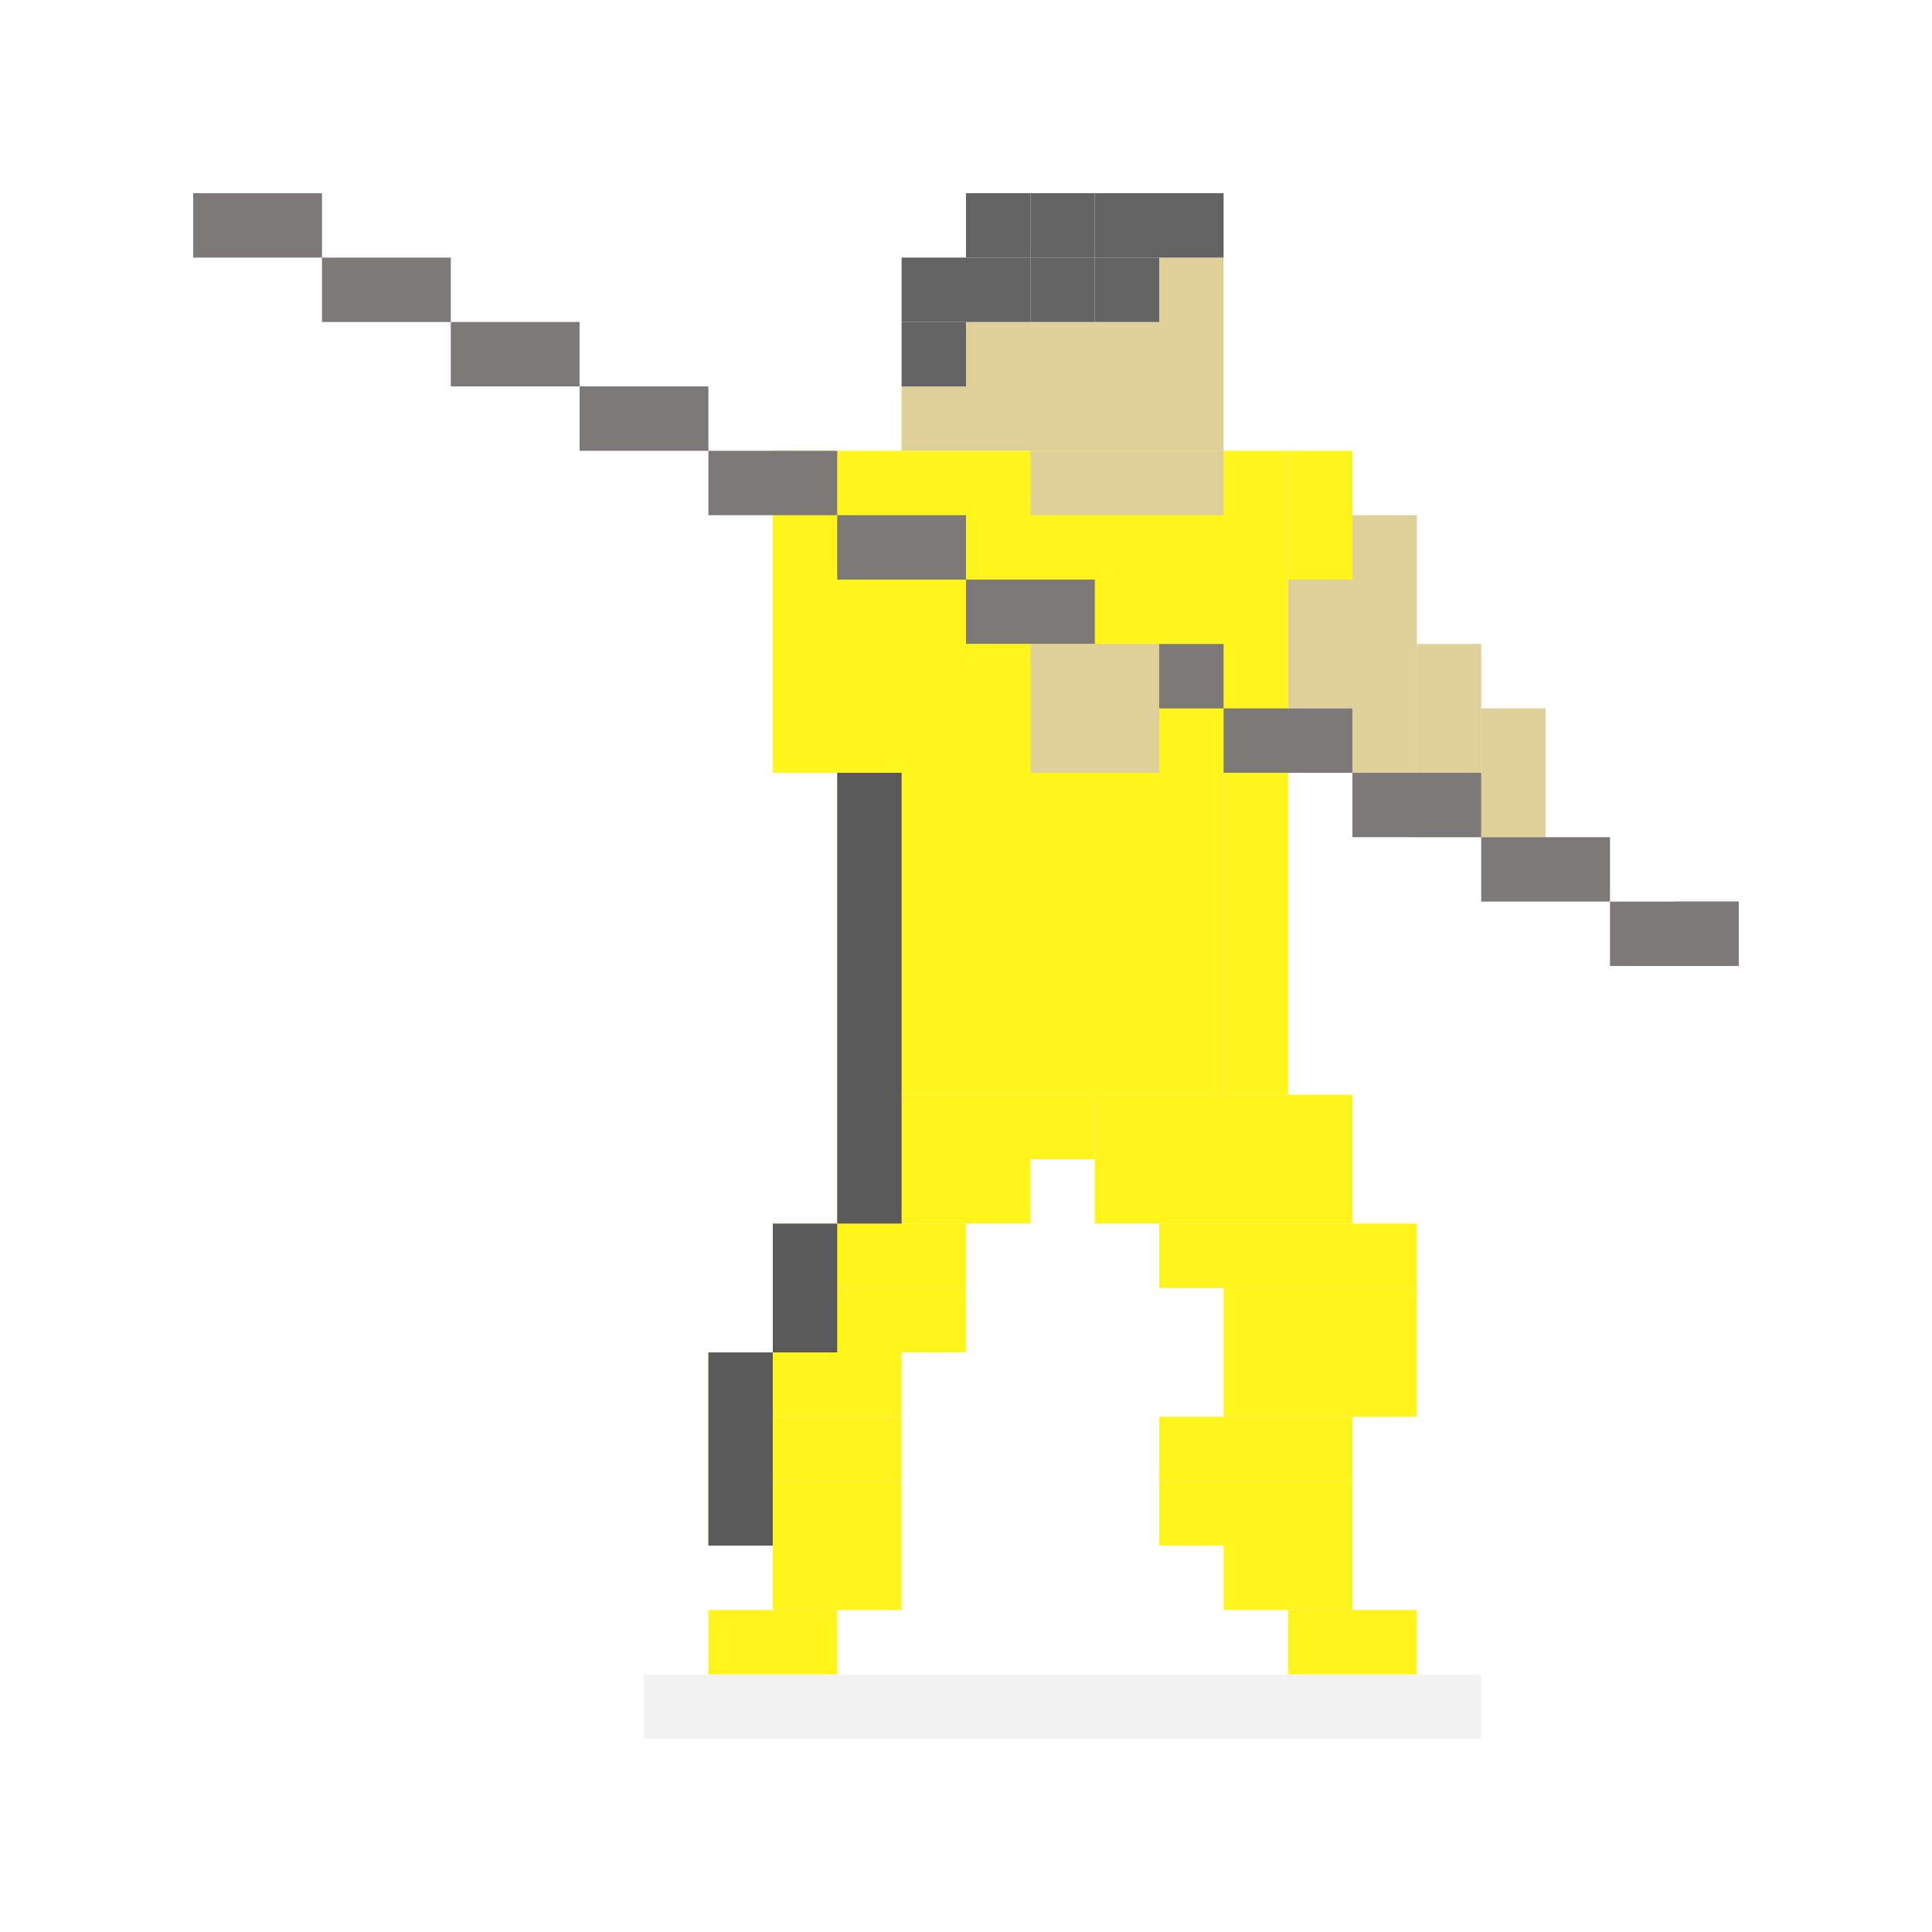
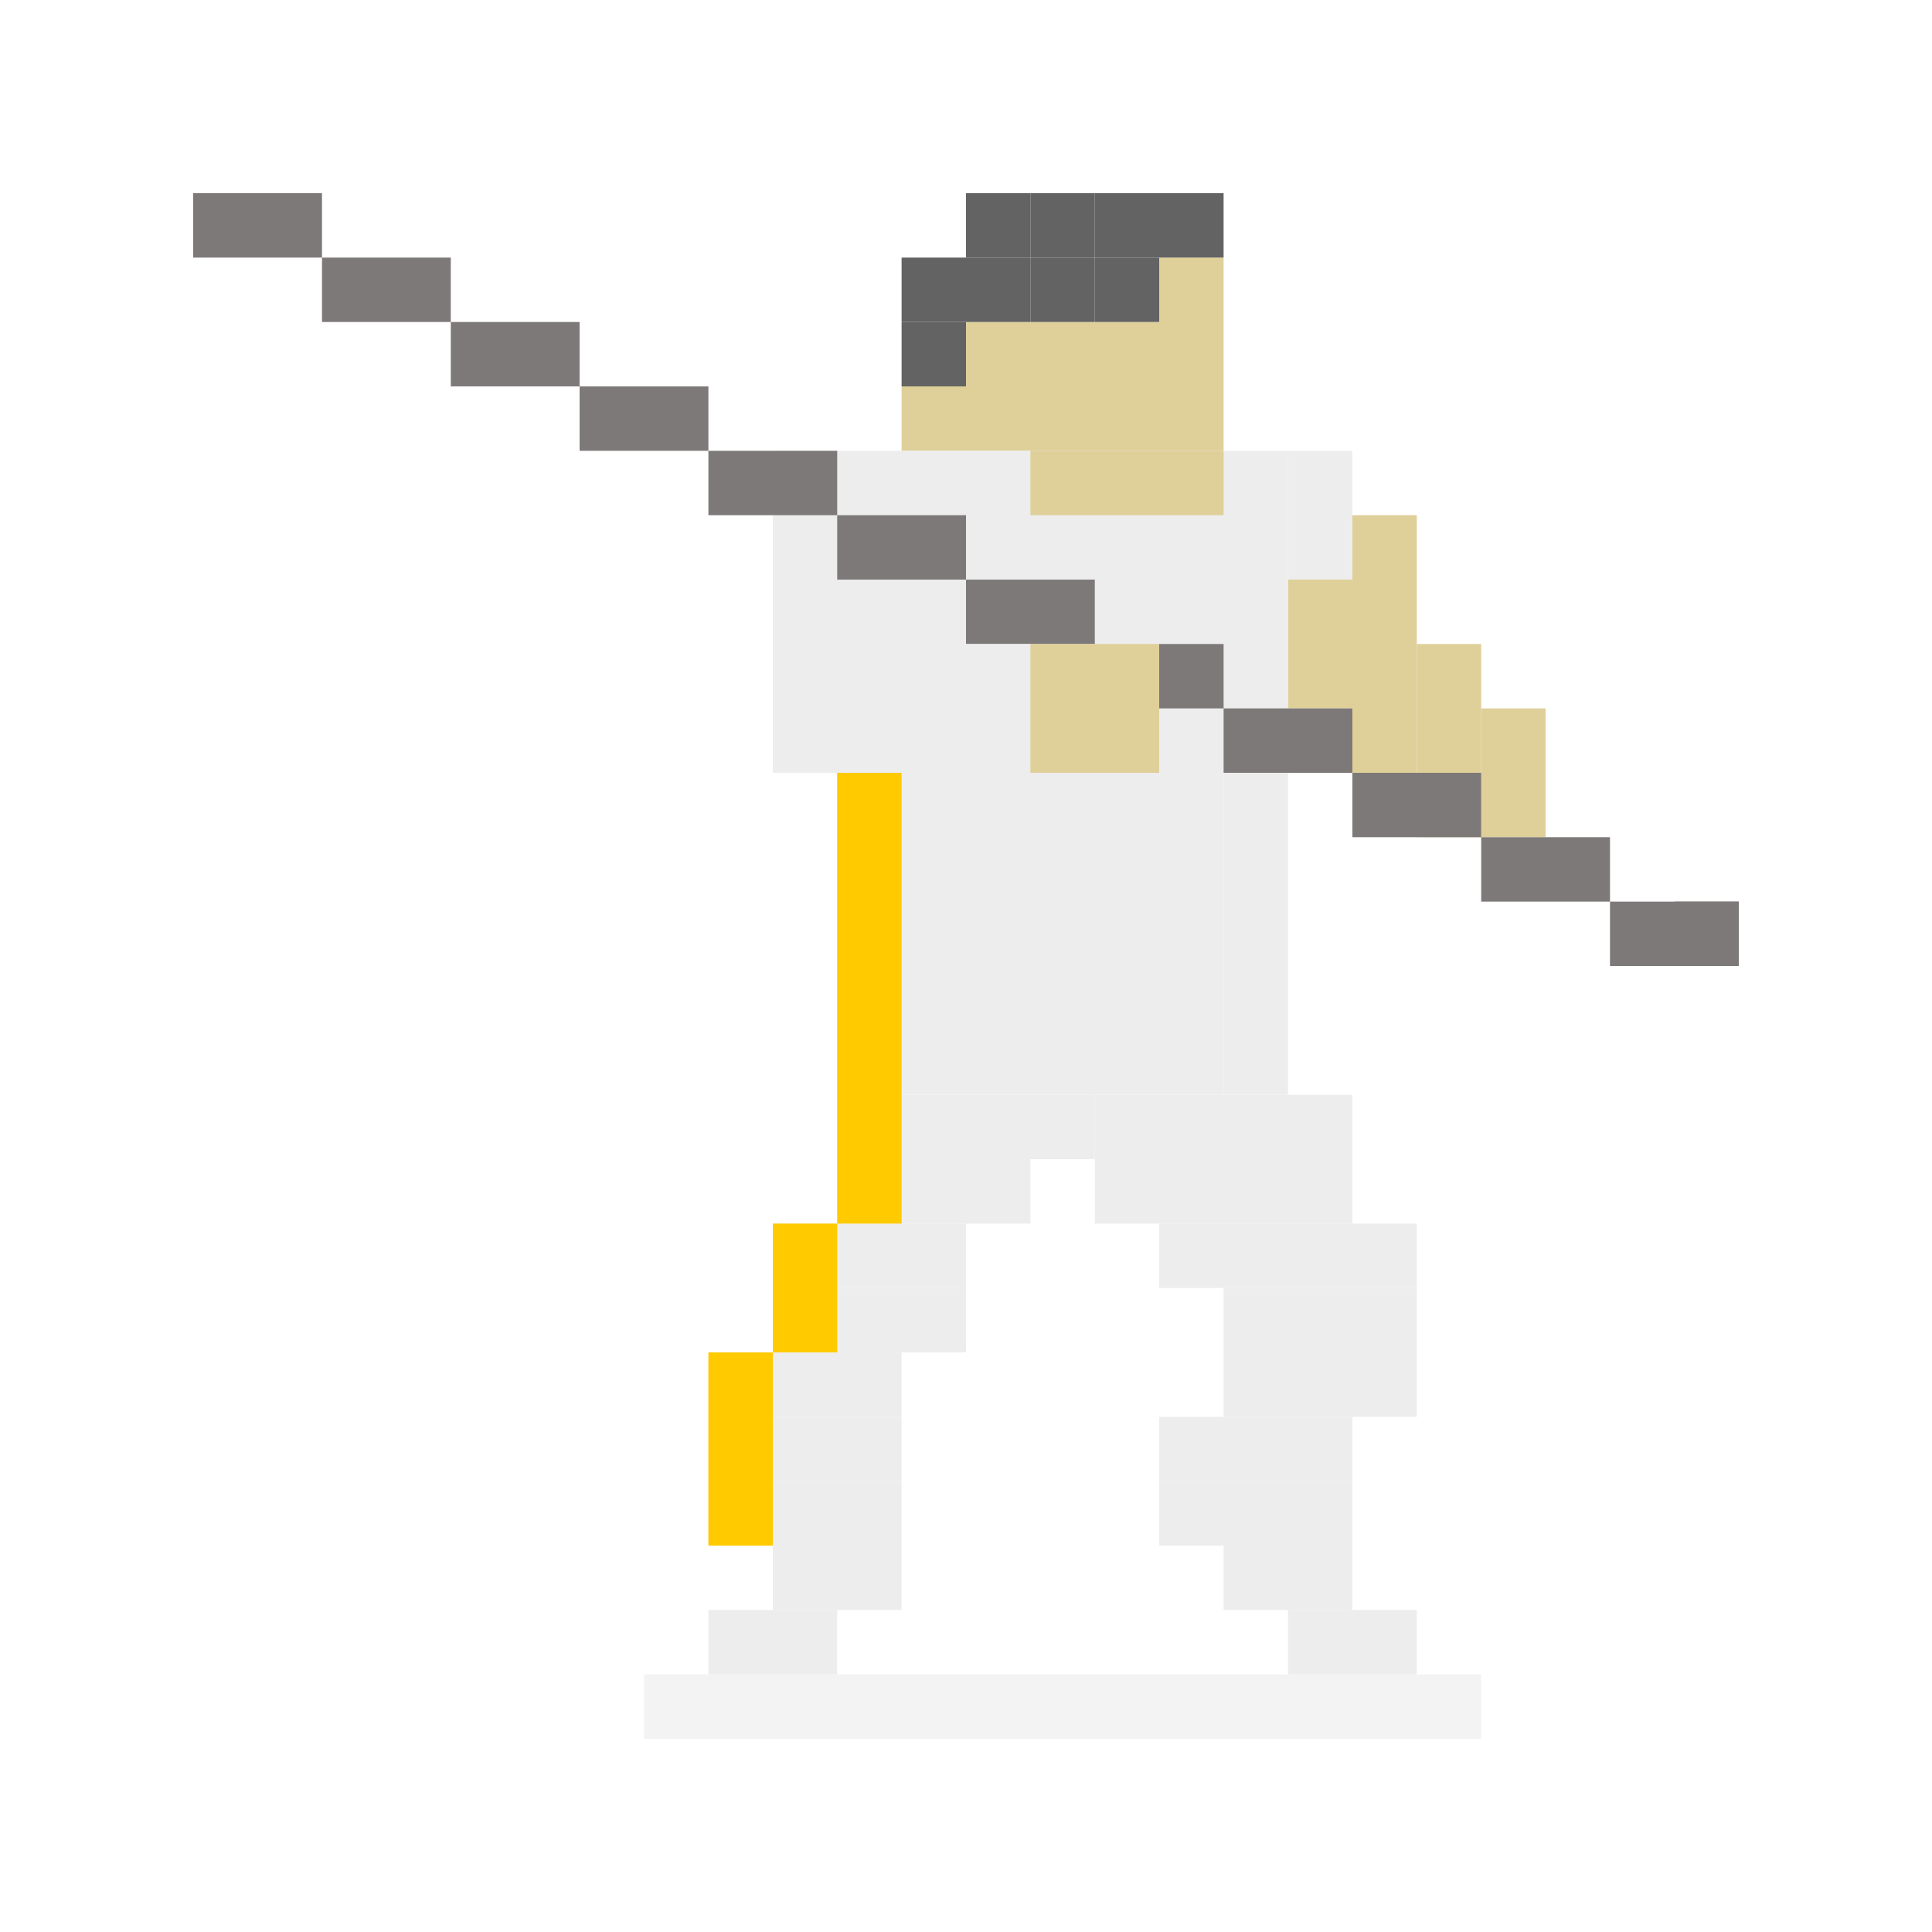
<svg xmlns="http://www.w3.org/2000/svg" width="300" height="300" viewBox="0 0 300 300" fill="none">
  <path d="M180 50H150V60H180V50Z" fill="#DFD09A" />
  <path d="M190 40H180V70H190V40Z" fill="#DFD09A" />
  <path d="M180 60H150V70H180V60Z" fill="#DFD09A" />
  <path d="M150 40H140V50H150V40Z" fill="#636363" />
  <path d="M150 50H140V60H150V50Z" fill="#636363" />
  <path d="M160 40H150V50H160V40Z" fill="#636363" />
  <path d="M170 40H160V50H170V40Z" fill="#636363" />
  <path d="M160 30H150V40H160V30Z" fill="#636363" />
  <path d="M170 30H160V40H170V30Z" fill="#636363" />
  <path d="M180 30H170V40H180V30Z" fill="#636363" />
  <path d="M190 30H180V40H190V30Z" fill="#636363" />
  <path d="M180 40H170V50H180V40Z" fill="#636363" />
  <path d="M150 60H140V70H150V60Z" fill="#DFD09A" />
-   <path d="M210 70H200V90H210V70Z" fill="#FFF41C" />
+   <path d="M210 70H200V90H210V70Z" fill="#EDEDED" />
  <path d="M220 80H210V120H220V80Z" fill="#DFD09A" />
  <path d="M210 90H200V110H210V90Z" fill="#DFD09A" />
  <path d="M230 100H220V130H230V100Z" fill="#DFD09A" />
  <path d="M240 110H230V130H240V110Z" fill="#DFD09A" />
-   <path d="M200 120H190V170H200V120Z" fill="#FFF41C" />
+   <path d="M200 120H190V170H200V120Z" fill="#EDEDED" />
  <path d="M230 260H100V270H230V260Z" fill="black" fill-opacity="0.05" />
-   <path d="M200 70H120V120H200V70Z" fill="#FFF41C" />
-   <path d="M190 120H130V170H190V120Z" fill="#FFF41C" />
+   <path d="M200 70H120V120H200V70Z" fill="#EDEDED" />
+   <path d="M190 120H130V170H190V120Z" fill="#EDEDED" />
  <path d="M190 100H180V110H190V100Z" fill="#7E7979" />
  <path d="M270 140H260V150H270V140Z" fill="#7E7979" />
  <path d="M170 90H150V100H170V90Z" fill="#7E7979" />
  <path d="M210 110H190V120H210V110Z" fill="#7E7979" />
  <path d="M230 120H210V130H230V120Z" fill="#7E7979" />
  <path d="M250 130H230V140H250V130Z" fill="#7E7979" />
  <path d="M270 140H250V150H270V140Z" fill="#7E7979" />
-   <path d="M210 170H170V190H210V170Z" fill="#FFF41C" />
-   <path d="M220 190H180V200H220V190Z" fill="#FFF41C" />
-   <path d="M170 170H130V180H170V170Z" fill="#FFF41C" />
-   <path d="M160 180H130V190H160V180Z" fill="#FFF41C" />
-   <path d="M150 190H120V200H150V190Z" fill="#FFF41C" />
-   <path d="M150 200H120V210H150V200Z" fill="#FFF41C" />
-   <path d="M140 210H110V220H140V210Z" fill="#FFF41C" />
-   <path d="M140 220H110V230H140V220Z" fill="#FFF41C" />
-   <path d="M140 230H110V240H140V230Z" fill="#FFF41C" />
-   <path d="M220 200H190V210H220V200Z" fill="#FFF41C" />
-   <path d="M220 210H190V220H220V210Z" fill="#FFF41C" />
-   <path d="M210 220H180V230H210V220Z" fill="#FFF41C" />
-   <path d="M210 230H180V240H210V230Z" fill="#FFF41C" />
-   <path d="M210 240H190V250H210V240Z" fill="#FFF41C" />
-   <path d="M220 250H200V260H220V250Z" fill="#FFF41C" />
-   <path d="M140 240H120V250H140V240Z" fill="#FFF41C" />
-   <path d="M130 250H110V260H130V250Z" fill="#FFF41C" />
-   <path d="M140 80H120V120H140V80Z" fill="#FFF41C" />
-   <path d="M150 100H140V120H150V100Z" fill="#FFF41C" />
-   <path d="M160 100H150V120H160V100Z" fill="#FFF41C" />
+   <path d="M210 170H170V190H210V170Z" fill="#EDEDED" />
+   <path d="M220 190H180V200H220V190Z" fill="#EDEDED" />
+   <path d="M170 170H130V180H170V170Z" fill="#EDEDED" />
+   <path d="M160 180H130V190H160V180Z" fill="#EDEDED" />
+   <path d="M150 190H120V200H150V190Z" fill="#EDEDED" />
+   <path d="M150 200H120V210H150V200Z" fill="#EDEDED" />
+   <path d="M140 210H110V220H140V210Z" fill="#EDEDED" />
+   <path d="M140 220H110V230H140V220Z" fill="#EDEDED" />
+   <path d="M140 230H110V240H140V230Z" fill="#EDEDED" />
+   <path d="M220 200H190V210H220V200Z" fill="#EDEDED" />
+   <path d="M220 210H190V220H220V210Z" fill="#EDEDED" />
+   <path d="M210 220H180V230H210V220Z" fill="#EDEDED" />
+   <path d="M210 230H180V240H210V230Z" fill="#EDEDED" />
+   <path d="M210 240H190V250H210V240Z" fill="#EDEDED" />
+   <path d="M220 250H200V260H220V250Z" fill="#EDEDED" />
+   <path d="M140 240H120V250H140V240Z" fill="#EDEDED" />
+   <path d="M130 250H110V260H130V250Z" fill="#EDEDED" />
+   <path d="M140 80H120V120H140V80Z" fill="#EDEDED" />
+   <path d="M150 100H140V120H150V100Z" fill="#EDEDED" />
+   <path d="M160 100H150V120H160V100Z" fill="#EDEDED" />
  <path d="M180 100H160V120H180V100Z" fill="#DFD09A" />
  <path d="M190 70H160V80H190V70Z" fill="#DFD09A" />
  <path d="M150 80H130V90H150V80Z" fill="#7E7979" />
  <path d="M130 70H110V80H130V70Z" fill="#7E7979" />
  <path d="M110 60H90V70H110V60Z" fill="#7E7979" />
  <path d="M90 50H70V60H90V50Z" fill="#7E7979" />
  <path d="M70 40H50V50H70V40Z" fill="#7E7979" />
  <path d="M50 30H30V40H50V30Z" fill="#7E7979" />
-   <path d="M140 120H130V190H140V120Z" fill="#5A5A5A" />
-   <path d="M130 190H120V210H130V190Z" fill="#5A5A5A" />
-   <path d="M120 210H110V240H120V210Z" fill="#5A5A5A" />
+   <path d="M140 120H130V190H140V120Z" fill="#FFCA00" />
+   <path d="M130 190H120V210H130V190Z" fill="#FFCA00" />
+   <path d="M120 210H110V240H120V210Z" fill="#FFCA00" />
</svg>
